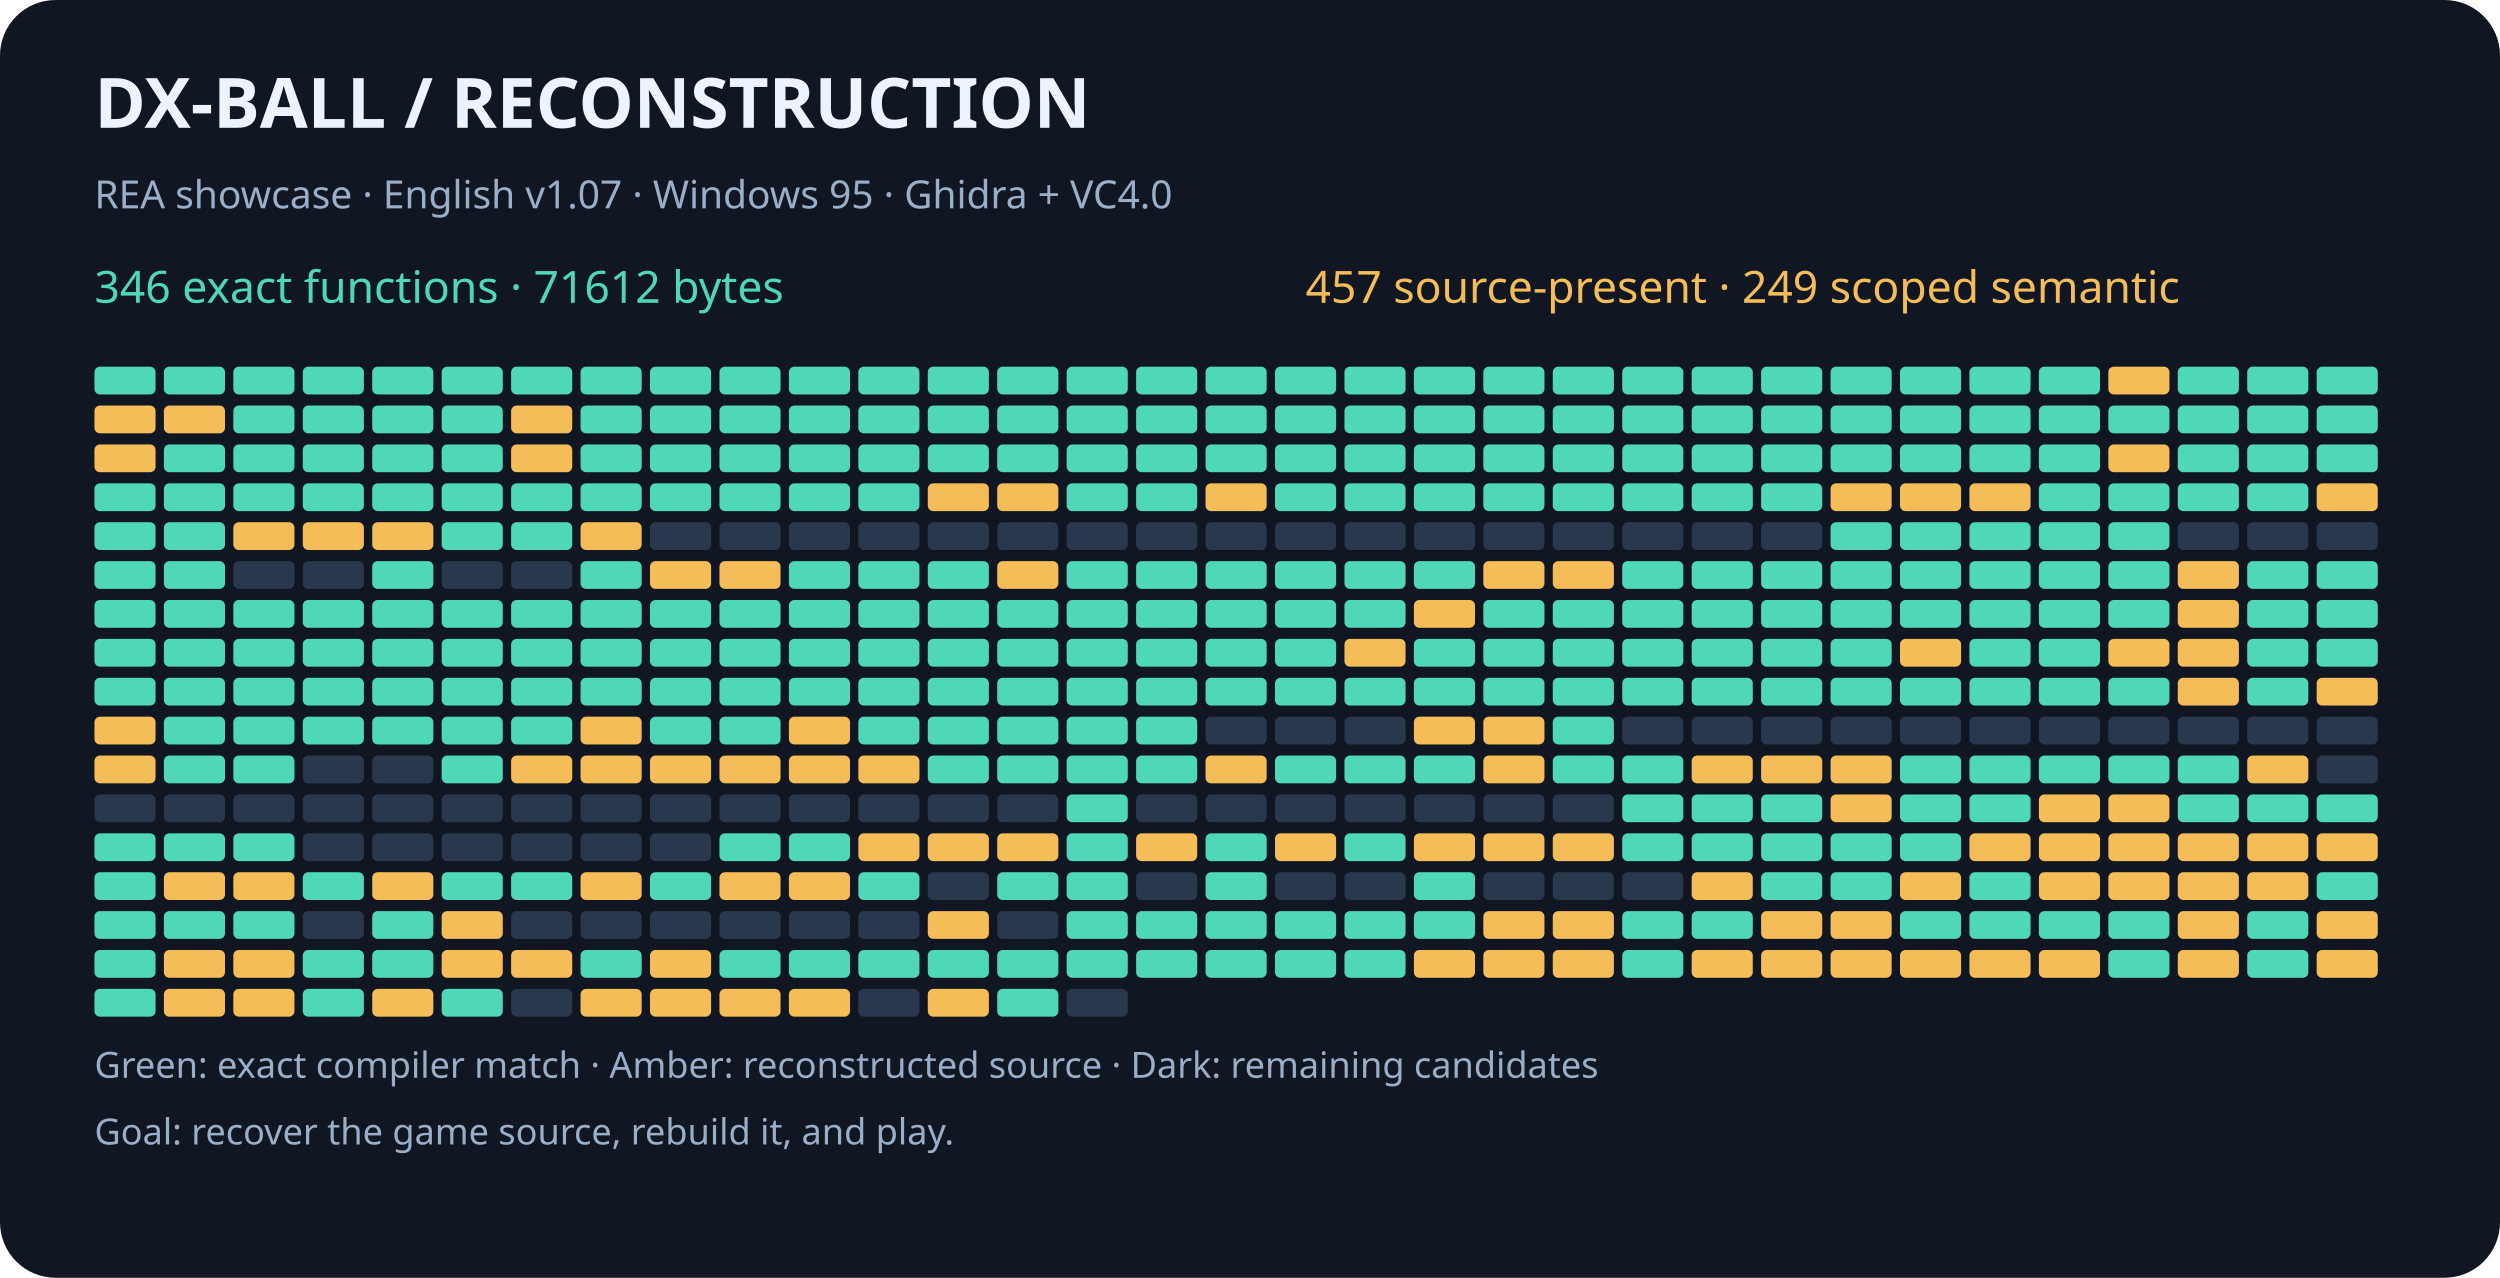
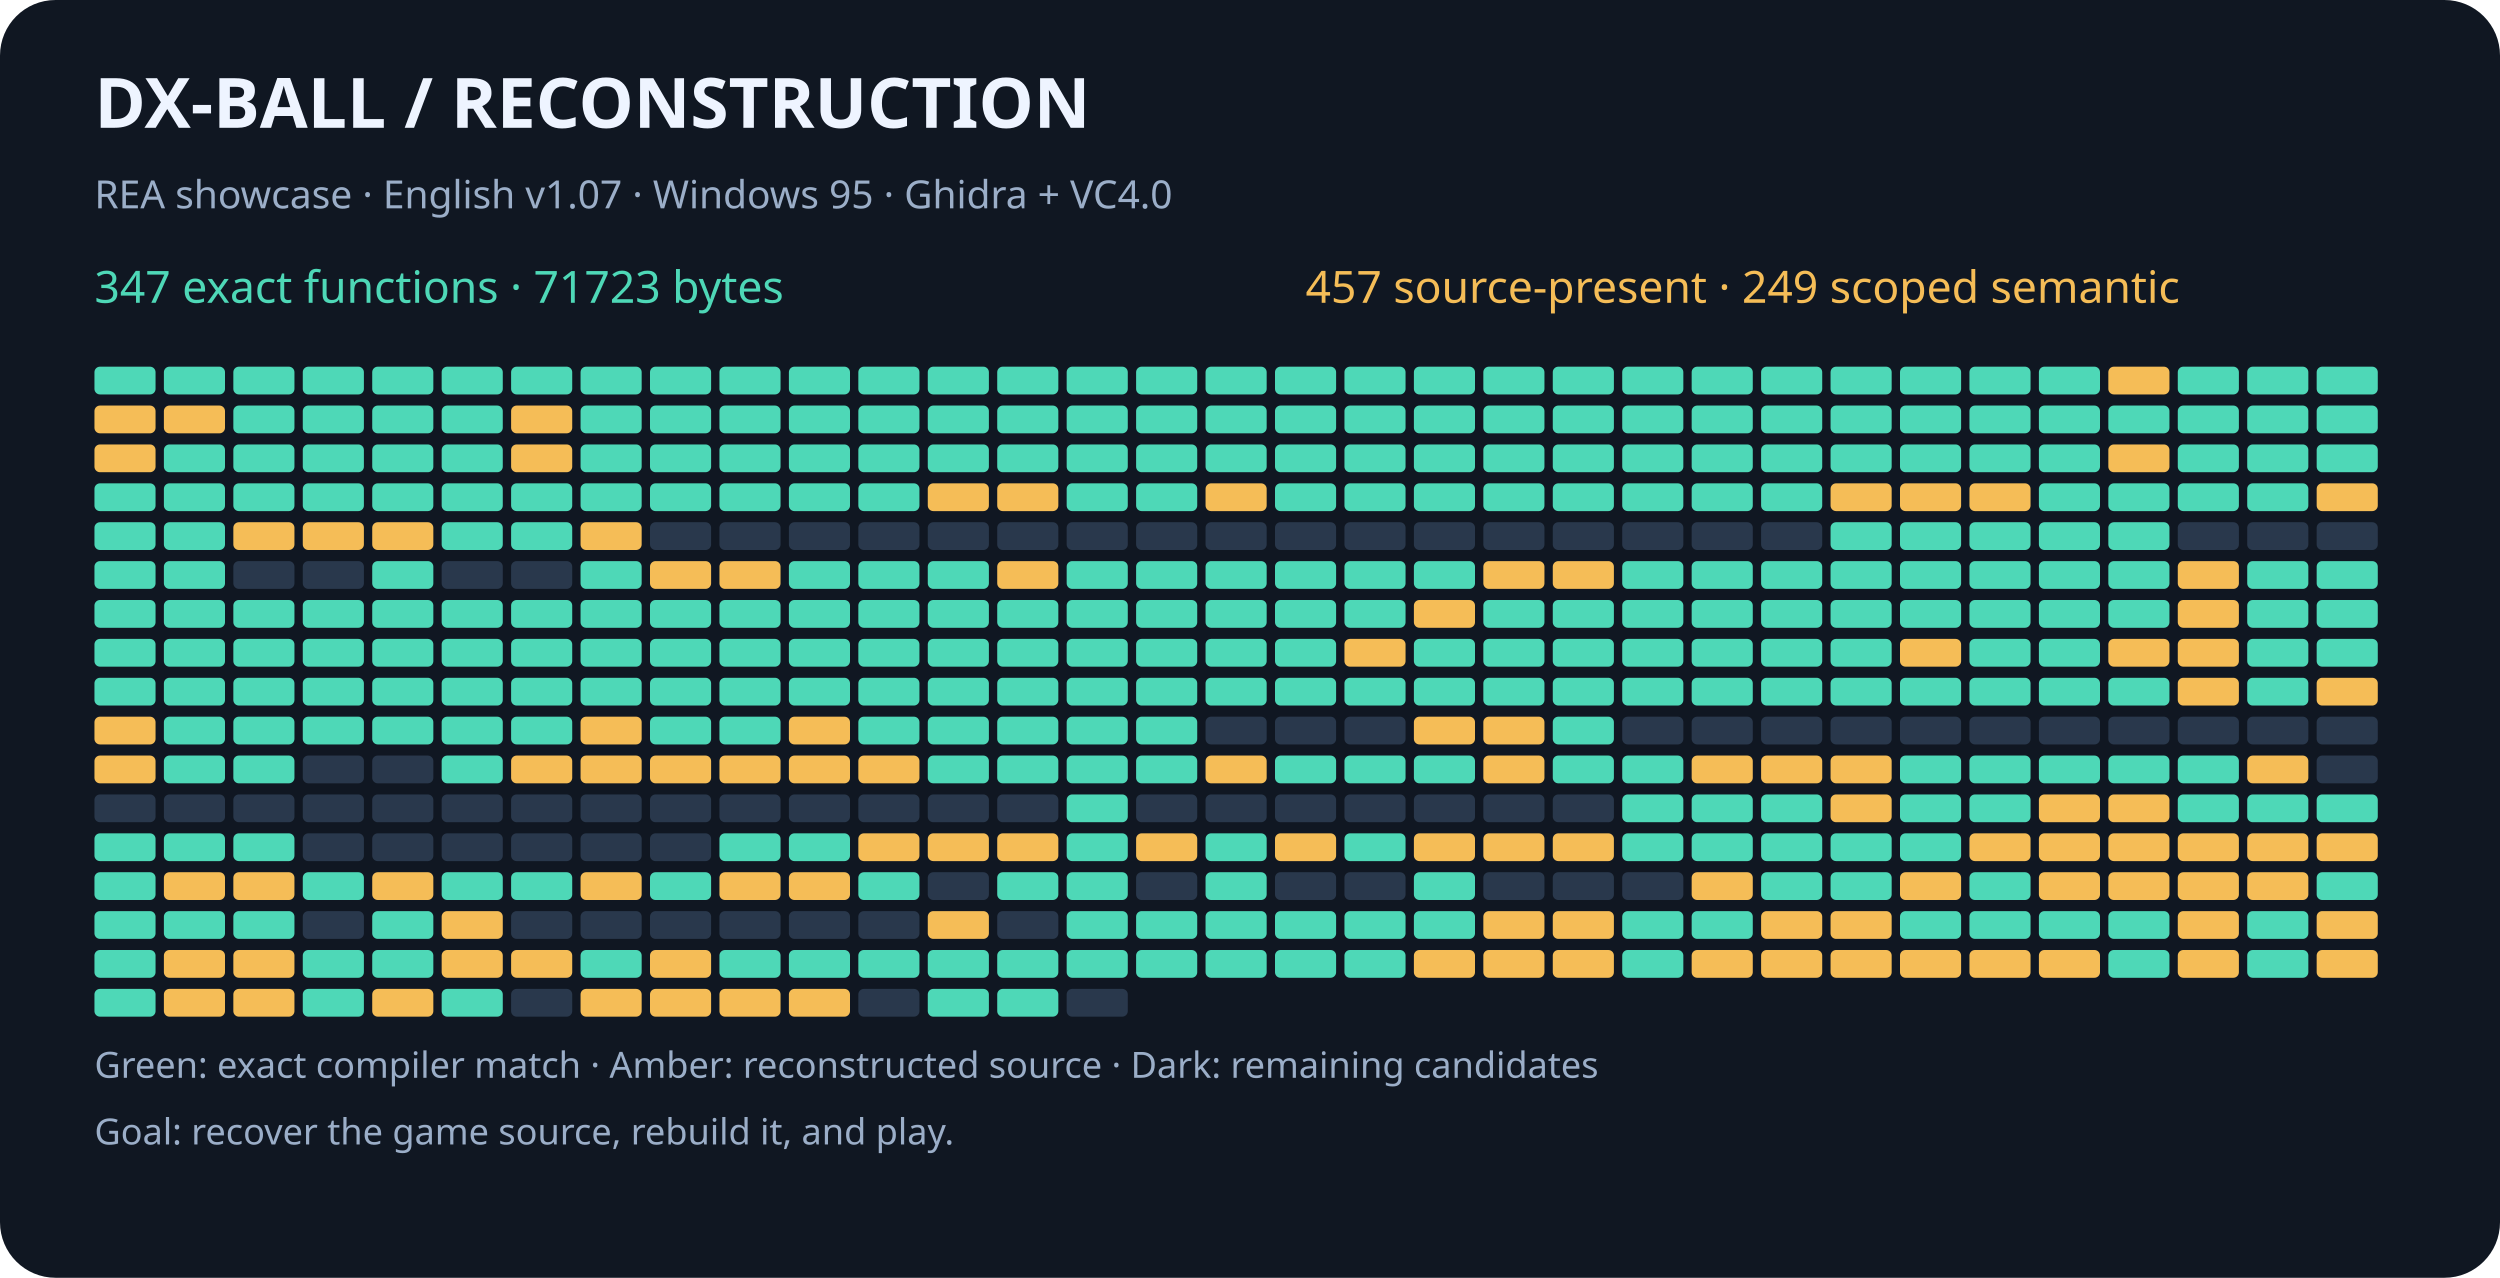
<svg xmlns="http://www.w3.org/2000/svg" width="900" height="460" viewBox="0 0 900 460" role="img" aria-labelledby="title desc">
  <rect width="900" height="460" rx="20" fill="#101722" />
  <g font-family="sans-serif">
    <text x="34" y="46" fill="#eef4ff" font-size="25" font-weight="bold">DX-BALL  /  RECONSTRUCTION</text>
    <text x="34" y="75" fill="#9baec8" font-size="14">REA showcase · English v1.07 · Windows 95 · Ghidra + VC4.0</text>
-     <text x="34" y="109" fill="#4ed8b7" font-size="16">346 exact functions · 71612 bytes</text>
+     <text x="34" y="109" fill="#4ed8b7" font-size="16">347 exact functions · 71723 bytes</text>
    <text x="470" y="109" fill="#f5bd57" font-size="16">457 source-present · 249 scoped semantic</text>
    <rect x="34" y="132" width="22" height="10" rx="2" fill="#4ed8b7" />
    <rect x="59" y="132" width="22" height="10" rx="2" fill="#4ed8b7" />
    <rect x="84" y="132" width="22" height="10" rx="2" fill="#4ed8b7" />
    <rect x="109" y="132" width="22" height="10" rx="2" fill="#4ed8b7" />
    <rect x="134" y="132" width="22" height="10" rx="2" fill="#4ed8b7" />
    <rect x="159" y="132" width="22" height="10" rx="2" fill="#4ed8b7" />
    <rect x="184" y="132" width="22" height="10" rx="2" fill="#4ed8b7" />
    <rect x="209" y="132" width="22" height="10" rx="2" fill="#4ed8b7" />
    <rect x="234" y="132" width="22" height="10" rx="2" fill="#4ed8b7" />
    <rect x="259" y="132" width="22" height="10" rx="2" fill="#4ed8b7" />
    <rect x="284" y="132" width="22" height="10" rx="2" fill="#4ed8b7" />
    <rect x="309" y="132" width="22" height="10" rx="2" fill="#4ed8b7" />
    <rect x="334" y="132" width="22" height="10" rx="2" fill="#4ed8b7" />
    <rect x="359" y="132" width="22" height="10" rx="2" fill="#4ed8b7" />
    <rect x="384" y="132" width="22" height="10" rx="2" fill="#4ed8b7" />
    <rect x="409" y="132" width="22" height="10" rx="2" fill="#4ed8b7" />
    <rect x="434" y="132" width="22" height="10" rx="2" fill="#4ed8b7" />
    <rect x="459" y="132" width="22" height="10" rx="2" fill="#4ed8b7" />
    <rect x="484" y="132" width="22" height="10" rx="2" fill="#4ed8b7" />
    <rect x="509" y="132" width="22" height="10" rx="2" fill="#4ed8b7" />
    <rect x="534" y="132" width="22" height="10" rx="2" fill="#4ed8b7" />
    <rect x="559" y="132" width="22" height="10" rx="2" fill="#4ed8b7" />
    <rect x="584" y="132" width="22" height="10" rx="2" fill="#4ed8b7" />
    <rect x="609" y="132" width="22" height="10" rx="2" fill="#4ed8b7" />
    <rect x="634" y="132" width="22" height="10" rx="2" fill="#4ed8b7" />
    <rect x="659" y="132" width="22" height="10" rx="2" fill="#4ed8b7" />
    <rect x="684" y="132" width="22" height="10" rx="2" fill="#4ed8b7" />
    <rect x="709" y="132" width="22" height="10" rx="2" fill="#4ed8b7" />
    <rect x="734" y="132" width="22" height="10" rx="2" fill="#4ed8b7" />
    <rect x="759" y="132" width="22" height="10" rx="2" fill="#f5bd57" />
    <rect x="784" y="132" width="22" height="10" rx="2" fill="#4ed8b7" />
    <rect x="809" y="132" width="22" height="10" rx="2" fill="#4ed8b7" />
    <rect x="834" y="132" width="22" height="10" rx="2" fill="#4ed8b7" />
    <rect x="34" y="146" width="22" height="10" rx="2" fill="#f5bd57" />
    <rect x="59" y="146" width="22" height="10" rx="2" fill="#f5bd57" />
    <rect x="84" y="146" width="22" height="10" rx="2" fill="#4ed8b7" />
    <rect x="109" y="146" width="22" height="10" rx="2" fill="#4ed8b7" />
    <rect x="134" y="146" width="22" height="10" rx="2" fill="#4ed8b7" />
    <rect x="159" y="146" width="22" height="10" rx="2" fill="#4ed8b7" />
    <rect x="184" y="146" width="22" height="10" rx="2" fill="#f5bd57" />
    <rect x="209" y="146" width="22" height="10" rx="2" fill="#4ed8b7" />
    <rect x="234" y="146" width="22" height="10" rx="2" fill="#4ed8b7" />
    <rect x="259" y="146" width="22" height="10" rx="2" fill="#4ed8b7" />
    <rect x="284" y="146" width="22" height="10" rx="2" fill="#4ed8b7" />
    <rect x="309" y="146" width="22" height="10" rx="2" fill="#4ed8b7" />
    <rect x="334" y="146" width="22" height="10" rx="2" fill="#4ed8b7" />
    <rect x="359" y="146" width="22" height="10" rx="2" fill="#4ed8b7" />
    <rect x="384" y="146" width="22" height="10" rx="2" fill="#4ed8b7" />
    <rect x="409" y="146" width="22" height="10" rx="2" fill="#4ed8b7" />
    <rect x="434" y="146" width="22" height="10" rx="2" fill="#4ed8b7" />
    <rect x="459" y="146" width="22" height="10" rx="2" fill="#4ed8b7" />
    <rect x="484" y="146" width="22" height="10" rx="2" fill="#4ed8b7" />
    <rect x="509" y="146" width="22" height="10" rx="2" fill="#4ed8b7" />
    <rect x="534" y="146" width="22" height="10" rx="2" fill="#4ed8b7" />
    <rect x="559" y="146" width="22" height="10" rx="2" fill="#4ed8b7" />
    <rect x="584" y="146" width="22" height="10" rx="2" fill="#4ed8b7" />
    <rect x="609" y="146" width="22" height="10" rx="2" fill="#4ed8b7" />
    <rect x="634" y="146" width="22" height="10" rx="2" fill="#4ed8b7" />
    <rect x="659" y="146" width="22" height="10" rx="2" fill="#4ed8b7" />
    <rect x="684" y="146" width="22" height="10" rx="2" fill="#4ed8b7" />
    <rect x="709" y="146" width="22" height="10" rx="2" fill="#4ed8b7" />
    <rect x="734" y="146" width="22" height="10" rx="2" fill="#4ed8b7" />
    <rect x="759" y="146" width="22" height="10" rx="2" fill="#4ed8b7" />
    <rect x="784" y="146" width="22" height="10" rx="2" fill="#4ed8b7" />
    <rect x="809" y="146" width="22" height="10" rx="2" fill="#4ed8b7" />
    <rect x="834" y="146" width="22" height="10" rx="2" fill="#4ed8b7" />
    <rect x="34" y="160" width="22" height="10" rx="2" fill="#f5bd57" />
    <rect x="59" y="160" width="22" height="10" rx="2" fill="#4ed8b7" />
    <rect x="84" y="160" width="22" height="10" rx="2" fill="#4ed8b7" />
    <rect x="109" y="160" width="22" height="10" rx="2" fill="#4ed8b7" />
    <rect x="134" y="160" width="22" height="10" rx="2" fill="#4ed8b7" />
    <rect x="159" y="160" width="22" height="10" rx="2" fill="#4ed8b7" />
    <rect x="184" y="160" width="22" height="10" rx="2" fill="#f5bd57" />
    <rect x="209" y="160" width="22" height="10" rx="2" fill="#4ed8b7" />
    <rect x="234" y="160" width="22" height="10" rx="2" fill="#4ed8b7" />
    <rect x="259" y="160" width="22" height="10" rx="2" fill="#4ed8b7" />
    <rect x="284" y="160" width="22" height="10" rx="2" fill="#4ed8b7" />
    <rect x="309" y="160" width="22" height="10" rx="2" fill="#4ed8b7" />
    <rect x="334" y="160" width="22" height="10" rx="2" fill="#4ed8b7" />
    <rect x="359" y="160" width="22" height="10" rx="2" fill="#4ed8b7" />
    <rect x="384" y="160" width="22" height="10" rx="2" fill="#4ed8b7" />
    <rect x="409" y="160" width="22" height="10" rx="2" fill="#4ed8b7" />
    <rect x="434" y="160" width="22" height="10" rx="2" fill="#4ed8b7" />
    <rect x="459" y="160" width="22" height="10" rx="2" fill="#4ed8b7" />
    <rect x="484" y="160" width="22" height="10" rx="2" fill="#4ed8b7" />
    <rect x="509" y="160" width="22" height="10" rx="2" fill="#4ed8b7" />
    <rect x="534" y="160" width="22" height="10" rx="2" fill="#4ed8b7" />
    <rect x="559" y="160" width="22" height="10" rx="2" fill="#4ed8b7" />
    <rect x="584" y="160" width="22" height="10" rx="2" fill="#4ed8b7" />
    <rect x="609" y="160" width="22" height="10" rx="2" fill="#4ed8b7" />
    <rect x="634" y="160" width="22" height="10" rx="2" fill="#4ed8b7" />
    <rect x="659" y="160" width="22" height="10" rx="2" fill="#4ed8b7" />
    <rect x="684" y="160" width="22" height="10" rx="2" fill="#4ed8b7" />
    <rect x="709" y="160" width="22" height="10" rx="2" fill="#4ed8b7" />
    <rect x="734" y="160" width="22" height="10" rx="2" fill="#4ed8b7" />
    <rect x="759" y="160" width="22" height="10" rx="2" fill="#f5bd57" />
    <rect x="784" y="160" width="22" height="10" rx="2" fill="#4ed8b7" />
    <rect x="809" y="160" width="22" height="10" rx="2" fill="#4ed8b7" />
    <rect x="834" y="160" width="22" height="10" rx="2" fill="#4ed8b7" />
    <rect x="34" y="174" width="22" height="10" rx="2" fill="#4ed8b7" />
    <rect x="59" y="174" width="22" height="10" rx="2" fill="#4ed8b7" />
    <rect x="84" y="174" width="22" height="10" rx="2" fill="#4ed8b7" />
    <rect x="109" y="174" width="22" height="10" rx="2" fill="#4ed8b7" />
    <rect x="134" y="174" width="22" height="10" rx="2" fill="#4ed8b7" />
    <rect x="159" y="174" width="22" height="10" rx="2" fill="#4ed8b7" />
    <rect x="184" y="174" width="22" height="10" rx="2" fill="#4ed8b7" />
    <rect x="209" y="174" width="22" height="10" rx="2" fill="#4ed8b7" />
    <rect x="234" y="174" width="22" height="10" rx="2" fill="#4ed8b7" />
    <rect x="259" y="174" width="22" height="10" rx="2" fill="#4ed8b7" />
    <rect x="284" y="174" width="22" height="10" rx="2" fill="#4ed8b7" />
    <rect x="309" y="174" width="22" height="10" rx="2" fill="#4ed8b7" />
    <rect x="334" y="174" width="22" height="10" rx="2" fill="#f5bd57" />
    <rect x="359" y="174" width="22" height="10" rx="2" fill="#f5bd57" />
    <rect x="384" y="174" width="22" height="10" rx="2" fill="#4ed8b7" />
    <rect x="409" y="174" width="22" height="10" rx="2" fill="#4ed8b7" />
    <rect x="434" y="174" width="22" height="10" rx="2" fill="#f5bd57" />
    <rect x="459" y="174" width="22" height="10" rx="2" fill="#4ed8b7" />
    <rect x="484" y="174" width="22" height="10" rx="2" fill="#4ed8b7" />
    <rect x="509" y="174" width="22" height="10" rx="2" fill="#4ed8b7" />
    <rect x="534" y="174" width="22" height="10" rx="2" fill="#4ed8b7" />
    <rect x="559" y="174" width="22" height="10" rx="2" fill="#4ed8b7" />
    <rect x="584" y="174" width="22" height="10" rx="2" fill="#4ed8b7" />
    <rect x="609" y="174" width="22" height="10" rx="2" fill="#4ed8b7" />
    <rect x="634" y="174" width="22" height="10" rx="2" fill="#4ed8b7" />
    <rect x="659" y="174" width="22" height="10" rx="2" fill="#f5bd57" />
    <rect x="684" y="174" width="22" height="10" rx="2" fill="#f5bd57" />
    <rect x="709" y="174" width="22" height="10" rx="2" fill="#f5bd57" />
    <rect x="734" y="174" width="22" height="10" rx="2" fill="#4ed8b7" />
    <rect x="759" y="174" width="22" height="10" rx="2" fill="#4ed8b7" />
    <rect x="784" y="174" width="22" height="10" rx="2" fill="#4ed8b7" />
    <rect x="809" y="174" width="22" height="10" rx="2" fill="#4ed8b7" />
    <rect x="834" y="174" width="22" height="10" rx="2" fill="#f5bd57" />
    <rect x="34" y="188" width="22" height="10" rx="2" fill="#4ed8b7" />
    <rect x="59" y="188" width="22" height="10" rx="2" fill="#4ed8b7" />
    <rect x="84" y="188" width="22" height="10" rx="2" fill="#f5bd57" />
    <rect x="109" y="188" width="22" height="10" rx="2" fill="#f5bd57" />
    <rect x="134" y="188" width="22" height="10" rx="2" fill="#f5bd57" />
    <rect x="159" y="188" width="22" height="10" rx="2" fill="#4ed8b7" />
    <rect x="184" y="188" width="22" height="10" rx="2" fill="#4ed8b7" />
    <rect x="209" y="188" width="22" height="10" rx="2" fill="#f5bd57" />
    <rect x="234" y="188" width="22" height="10" rx="2" fill="#29384c" />
    <rect x="259" y="188" width="22" height="10" rx="2" fill="#29384c" />
    <rect x="284" y="188" width="22" height="10" rx="2" fill="#29384c" />
    <rect x="309" y="188" width="22" height="10" rx="2" fill="#29384c" />
    <rect x="334" y="188" width="22" height="10" rx="2" fill="#29384c" />
    <rect x="359" y="188" width="22" height="10" rx="2" fill="#29384c" />
    <rect x="384" y="188" width="22" height="10" rx="2" fill="#29384c" />
    <rect x="409" y="188" width="22" height="10" rx="2" fill="#29384c" />
    <rect x="434" y="188" width="22" height="10" rx="2" fill="#29384c" />
    <rect x="459" y="188" width="22" height="10" rx="2" fill="#29384c" />
    <rect x="484" y="188" width="22" height="10" rx="2" fill="#29384c" />
    <rect x="509" y="188" width="22" height="10" rx="2" fill="#29384c" />
    <rect x="534" y="188" width="22" height="10" rx="2" fill="#29384c" />
    <rect x="559" y="188" width="22" height="10" rx="2" fill="#29384c" />
    <rect x="584" y="188" width="22" height="10" rx="2" fill="#29384c" />
    <rect x="609" y="188" width="22" height="10" rx="2" fill="#29384c" />
    <rect x="634" y="188" width="22" height="10" rx="2" fill="#29384c" />
    <rect x="659" y="188" width="22" height="10" rx="2" fill="#4ed8b7" />
    <rect x="684" y="188" width="22" height="10" rx="2" fill="#4ed8b7" />
    <rect x="709" y="188" width="22" height="10" rx="2" fill="#4ed8b7" />
    <rect x="734" y="188" width="22" height="10" rx="2" fill="#4ed8b7" />
    <rect x="759" y="188" width="22" height="10" rx="2" fill="#4ed8b7" />
    <rect x="784" y="188" width="22" height="10" rx="2" fill="#29384c" />
    <rect x="809" y="188" width="22" height="10" rx="2" fill="#29384c" />
    <rect x="834" y="188" width="22" height="10" rx="2" fill="#29384c" />
    <rect x="34" y="202" width="22" height="10" rx="2" fill="#4ed8b7" />
    <rect x="59" y="202" width="22" height="10" rx="2" fill="#4ed8b7" />
    <rect x="84" y="202" width="22" height="10" rx="2" fill="#29384c" />
    <rect x="109" y="202" width="22" height="10" rx="2" fill="#29384c" />
    <rect x="134" y="202" width="22" height="10" rx="2" fill="#4ed8b7" />
    <rect x="159" y="202" width="22" height="10" rx="2" fill="#29384c" />
    <rect x="184" y="202" width="22" height="10" rx="2" fill="#29384c" />
    <rect x="209" y="202" width="22" height="10" rx="2" fill="#4ed8b7" />
    <rect x="234" y="202" width="22" height="10" rx="2" fill="#f5bd57" />
    <rect x="259" y="202" width="22" height="10" rx="2" fill="#f5bd57" />
    <rect x="284" y="202" width="22" height="10" rx="2" fill="#4ed8b7" />
    <rect x="309" y="202" width="22" height="10" rx="2" fill="#4ed8b7" />
    <rect x="334" y="202" width="22" height="10" rx="2" fill="#4ed8b7" />
    <rect x="359" y="202" width="22" height="10" rx="2" fill="#f5bd57" />
    <rect x="384" y="202" width="22" height="10" rx="2" fill="#4ed8b7" />
    <rect x="409" y="202" width="22" height="10" rx="2" fill="#4ed8b7" />
    <rect x="434" y="202" width="22" height="10" rx="2" fill="#4ed8b7" />
    <rect x="459" y="202" width="22" height="10" rx="2" fill="#4ed8b7" />
    <rect x="484" y="202" width="22" height="10" rx="2" fill="#4ed8b7" />
    <rect x="509" y="202" width="22" height="10" rx="2" fill="#4ed8b7" />
    <rect x="534" y="202" width="22" height="10" rx="2" fill="#f5bd57" />
    <rect x="559" y="202" width="22" height="10" rx="2" fill="#f5bd57" />
    <rect x="584" y="202" width="22" height="10" rx="2" fill="#4ed8b7" />
    <rect x="609" y="202" width="22" height="10" rx="2" fill="#4ed8b7" />
    <rect x="634" y="202" width="22" height="10" rx="2" fill="#4ed8b7" />
    <rect x="659" y="202" width="22" height="10" rx="2" fill="#4ed8b7" />
    <rect x="684" y="202" width="22" height="10" rx="2" fill="#4ed8b7" />
    <rect x="709" y="202" width="22" height="10" rx="2" fill="#4ed8b7" />
    <rect x="734" y="202" width="22" height="10" rx="2" fill="#4ed8b7" />
    <rect x="759" y="202" width="22" height="10" rx="2" fill="#4ed8b7" />
    <rect x="784" y="202" width="22" height="10" rx="2" fill="#f5bd57" />
    <rect x="809" y="202" width="22" height="10" rx="2" fill="#4ed8b7" />
    <rect x="834" y="202" width="22" height="10" rx="2" fill="#4ed8b7" />
    <rect x="34" y="216" width="22" height="10" rx="2" fill="#4ed8b7" />
    <rect x="59" y="216" width="22" height="10" rx="2" fill="#4ed8b7" />
    <rect x="84" y="216" width="22" height="10" rx="2" fill="#4ed8b7" />
    <rect x="109" y="216" width="22" height="10" rx="2" fill="#4ed8b7" />
    <rect x="134" y="216" width="22" height="10" rx="2" fill="#4ed8b7" />
    <rect x="159" y="216" width="22" height="10" rx="2" fill="#4ed8b7" />
    <rect x="184" y="216" width="22" height="10" rx="2" fill="#4ed8b7" />
    <rect x="209" y="216" width="22" height="10" rx="2" fill="#4ed8b7" />
    <rect x="234" y="216" width="22" height="10" rx="2" fill="#4ed8b7" />
    <rect x="259" y="216" width="22" height="10" rx="2" fill="#4ed8b7" />
    <rect x="284" y="216" width="22" height="10" rx="2" fill="#4ed8b7" />
    <rect x="309" y="216" width="22" height="10" rx="2" fill="#4ed8b7" />
    <rect x="334" y="216" width="22" height="10" rx="2" fill="#4ed8b7" />
    <rect x="359" y="216" width="22" height="10" rx="2" fill="#4ed8b7" />
    <rect x="384" y="216" width="22" height="10" rx="2" fill="#4ed8b7" />
    <rect x="409" y="216" width="22" height="10" rx="2" fill="#4ed8b7" />
    <rect x="434" y="216" width="22" height="10" rx="2" fill="#4ed8b7" />
    <rect x="459" y="216" width="22" height="10" rx="2" fill="#4ed8b7" />
    <rect x="484" y="216" width="22" height="10" rx="2" fill="#4ed8b7" />
    <rect x="509" y="216" width="22" height="10" rx="2" fill="#f5bd57" />
    <rect x="534" y="216" width="22" height="10" rx="2" fill="#4ed8b7" />
    <rect x="559" y="216" width="22" height="10" rx="2" fill="#4ed8b7" />
    <rect x="584" y="216" width="22" height="10" rx="2" fill="#4ed8b7" />
    <rect x="609" y="216" width="22" height="10" rx="2" fill="#4ed8b7" />
    <rect x="634" y="216" width="22" height="10" rx="2" fill="#4ed8b7" />
    <rect x="659" y="216" width="22" height="10" rx="2" fill="#4ed8b7" />
    <rect x="684" y="216" width="22" height="10" rx="2" fill="#4ed8b7" />
    <rect x="709" y="216" width="22" height="10" rx="2" fill="#4ed8b7" />
    <rect x="734" y="216" width="22" height="10" rx="2" fill="#4ed8b7" />
    <rect x="759" y="216" width="22" height="10" rx="2" fill="#4ed8b7" />
    <rect x="784" y="216" width="22" height="10" rx="2" fill="#f5bd57" />
    <rect x="809" y="216" width="22" height="10" rx="2" fill="#4ed8b7" />
    <rect x="834" y="216" width="22" height="10" rx="2" fill="#4ed8b7" />
    <rect x="34" y="230" width="22" height="10" rx="2" fill="#4ed8b7" />
    <rect x="59" y="230" width="22" height="10" rx="2" fill="#4ed8b7" />
    <rect x="84" y="230" width="22" height="10" rx="2" fill="#4ed8b7" />
    <rect x="109" y="230" width="22" height="10" rx="2" fill="#4ed8b7" />
    <rect x="134" y="230" width="22" height="10" rx="2" fill="#4ed8b7" />
    <rect x="159" y="230" width="22" height="10" rx="2" fill="#4ed8b7" />
    <rect x="184" y="230" width="22" height="10" rx="2" fill="#4ed8b7" />
    <rect x="209" y="230" width="22" height="10" rx="2" fill="#4ed8b7" />
    <rect x="234" y="230" width="22" height="10" rx="2" fill="#4ed8b7" />
    <rect x="259" y="230" width="22" height="10" rx="2" fill="#4ed8b7" />
    <rect x="284" y="230" width="22" height="10" rx="2" fill="#4ed8b7" />
    <rect x="309" y="230" width="22" height="10" rx="2" fill="#4ed8b7" />
    <rect x="334" y="230" width="22" height="10" rx="2" fill="#4ed8b7" />
    <rect x="359" y="230" width="22" height="10" rx="2" fill="#4ed8b7" />
    <rect x="384" y="230" width="22" height="10" rx="2" fill="#4ed8b7" />
    <rect x="409" y="230" width="22" height="10" rx="2" fill="#4ed8b7" />
    <rect x="434" y="230" width="22" height="10" rx="2" fill="#4ed8b7" />
    <rect x="459" y="230" width="22" height="10" rx="2" fill="#4ed8b7" />
    <rect x="484" y="230" width="22" height="10" rx="2" fill="#f5bd57" />
    <rect x="509" y="230" width="22" height="10" rx="2" fill="#4ed8b7" />
    <rect x="534" y="230" width="22" height="10" rx="2" fill="#4ed8b7" />
    <rect x="559" y="230" width="22" height="10" rx="2" fill="#4ed8b7" />
    <rect x="584" y="230" width="22" height="10" rx="2" fill="#4ed8b7" />
    <rect x="609" y="230" width="22" height="10" rx="2" fill="#4ed8b7" />
    <rect x="634" y="230" width="22" height="10" rx="2" fill="#4ed8b7" />
    <rect x="659" y="230" width="22" height="10" rx="2" fill="#4ed8b7" />
    <rect x="684" y="230" width="22" height="10" rx="2" fill="#f5bd57" />
    <rect x="709" y="230" width="22" height="10" rx="2" fill="#4ed8b7" />
    <rect x="734" y="230" width="22" height="10" rx="2" fill="#4ed8b7" />
    <rect x="759" y="230" width="22" height="10" rx="2" fill="#f5bd57" />
    <rect x="784" y="230" width="22" height="10" rx="2" fill="#f5bd57" />
    <rect x="809" y="230" width="22" height="10" rx="2" fill="#4ed8b7" />
    <rect x="834" y="230" width="22" height="10" rx="2" fill="#4ed8b7" />
    <rect x="34" y="244" width="22" height="10" rx="2" fill="#4ed8b7" />
    <rect x="59" y="244" width="22" height="10" rx="2" fill="#4ed8b7" />
    <rect x="84" y="244" width="22" height="10" rx="2" fill="#4ed8b7" />
    <rect x="109" y="244" width="22" height="10" rx="2" fill="#4ed8b7" />
    <rect x="134" y="244" width="22" height="10" rx="2" fill="#4ed8b7" />
    <rect x="159" y="244" width="22" height="10" rx="2" fill="#4ed8b7" />
    <rect x="184" y="244" width="22" height="10" rx="2" fill="#4ed8b7" />
    <rect x="209" y="244" width="22" height="10" rx="2" fill="#4ed8b7" />
    <rect x="234" y="244" width="22" height="10" rx="2" fill="#4ed8b7" />
    <rect x="259" y="244" width="22" height="10" rx="2" fill="#4ed8b7" />
    <rect x="284" y="244" width="22" height="10" rx="2" fill="#4ed8b7" />
    <rect x="309" y="244" width="22" height="10" rx="2" fill="#4ed8b7" />
    <rect x="334" y="244" width="22" height="10" rx="2" fill="#4ed8b7" />
    <rect x="359" y="244" width="22" height="10" rx="2" fill="#4ed8b7" />
    <rect x="384" y="244" width="22" height="10" rx="2" fill="#4ed8b7" />
    <rect x="409" y="244" width="22" height="10" rx="2" fill="#4ed8b7" />
    <rect x="434" y="244" width="22" height="10" rx="2" fill="#4ed8b7" />
    <rect x="459" y="244" width="22" height="10" rx="2" fill="#4ed8b7" />
    <rect x="484" y="244" width="22" height="10" rx="2" fill="#4ed8b7" />
    <rect x="509" y="244" width="22" height="10" rx="2" fill="#4ed8b7" />
    <rect x="534" y="244" width="22" height="10" rx="2" fill="#4ed8b7" />
    <rect x="559" y="244" width="22" height="10" rx="2" fill="#4ed8b7" />
    <rect x="584" y="244" width="22" height="10" rx="2" fill="#4ed8b7" />
    <rect x="609" y="244" width="22" height="10" rx="2" fill="#4ed8b7" />
    <rect x="634" y="244" width="22" height="10" rx="2" fill="#4ed8b7" />
    <rect x="659" y="244" width="22" height="10" rx="2" fill="#4ed8b7" />
    <rect x="684" y="244" width="22" height="10" rx="2" fill="#4ed8b7" />
    <rect x="709" y="244" width="22" height="10" rx="2" fill="#4ed8b7" />
    <rect x="734" y="244" width="22" height="10" rx="2" fill="#4ed8b7" />
    <rect x="759" y="244" width="22" height="10" rx="2" fill="#4ed8b7" />
    <rect x="784" y="244" width="22" height="10" rx="2" fill="#f5bd57" />
    <rect x="809" y="244" width="22" height="10" rx="2" fill="#4ed8b7" />
    <rect x="834" y="244" width="22" height="10" rx="2" fill="#f5bd57" />
    <rect x="34" y="258" width="22" height="10" rx="2" fill="#f5bd57" />
    <rect x="59" y="258" width="22" height="10" rx="2" fill="#4ed8b7" />
    <rect x="84" y="258" width="22" height="10" rx="2" fill="#4ed8b7" />
    <rect x="109" y="258" width="22" height="10" rx="2" fill="#4ed8b7" />
    <rect x="134" y="258" width="22" height="10" rx="2" fill="#4ed8b7" />
    <rect x="159" y="258" width="22" height="10" rx="2" fill="#4ed8b7" />
    <rect x="184" y="258" width="22" height="10" rx="2" fill="#4ed8b7" />
    <rect x="209" y="258" width="22" height="10" rx="2" fill="#f5bd57" />
    <rect x="234" y="258" width="22" height="10" rx="2" fill="#4ed8b7" />
    <rect x="259" y="258" width="22" height="10" rx="2" fill="#4ed8b7" />
    <rect x="284" y="258" width="22" height="10" rx="2" fill="#f5bd57" />
    <rect x="309" y="258" width="22" height="10" rx="2" fill="#4ed8b7" />
    <rect x="334" y="258" width="22" height="10" rx="2" fill="#4ed8b7" />
    <rect x="359" y="258" width="22" height="10" rx="2" fill="#4ed8b7" />
    <rect x="384" y="258" width="22" height="10" rx="2" fill="#4ed8b7" />
    <rect x="409" y="258" width="22" height="10" rx="2" fill="#4ed8b7" />
    <rect x="434" y="258" width="22" height="10" rx="2" fill="#29384c" />
    <rect x="459" y="258" width="22" height="10" rx="2" fill="#29384c" />
    <rect x="484" y="258" width="22" height="10" rx="2" fill="#29384c" />
    <rect x="509" y="258" width="22" height="10" rx="2" fill="#f5bd57" />
    <rect x="534" y="258" width="22" height="10" rx="2" fill="#f5bd57" />
    <rect x="559" y="258" width="22" height="10" rx="2" fill="#4ed8b7" />
    <rect x="584" y="258" width="22" height="10" rx="2" fill="#29384c" />
    <rect x="609" y="258" width="22" height="10" rx="2" fill="#29384c" />
    <rect x="634" y="258" width="22" height="10" rx="2" fill="#29384c" />
    <rect x="659" y="258" width="22" height="10" rx="2" fill="#29384c" />
    <rect x="684" y="258" width="22" height="10" rx="2" fill="#29384c" />
    <rect x="709" y="258" width="22" height="10" rx="2" fill="#29384c" />
    <rect x="734" y="258" width="22" height="10" rx="2" fill="#29384c" />
    <rect x="759" y="258" width="22" height="10" rx="2" fill="#29384c" />
    <rect x="784" y="258" width="22" height="10" rx="2" fill="#29384c" />
    <rect x="809" y="258" width="22" height="10" rx="2" fill="#29384c" />
    <rect x="834" y="258" width="22" height="10" rx="2" fill="#29384c" />
    <rect x="34" y="272" width="22" height="10" rx="2" fill="#f5bd57" />
    <rect x="59" y="272" width="22" height="10" rx="2" fill="#4ed8b7" />
    <rect x="84" y="272" width="22" height="10" rx="2" fill="#4ed8b7" />
    <rect x="109" y="272" width="22" height="10" rx="2" fill="#29384c" />
    <rect x="134" y="272" width="22" height="10" rx="2" fill="#29384c" />
    <rect x="159" y="272" width="22" height="10" rx="2" fill="#4ed8b7" />
    <rect x="184" y="272" width="22" height="10" rx="2" fill="#f5bd57" />
    <rect x="209" y="272" width="22" height="10" rx="2" fill="#f5bd57" />
    <rect x="234" y="272" width="22" height="10" rx="2" fill="#f5bd57" />
    <rect x="259" y="272" width="22" height="10" rx="2" fill="#f5bd57" />
    <rect x="284" y="272" width="22" height="10" rx="2" fill="#f5bd57" />
    <rect x="309" y="272" width="22" height="10" rx="2" fill="#f5bd57" />
    <rect x="334" y="272" width="22" height="10" rx="2" fill="#4ed8b7" />
    <rect x="359" y="272" width="22" height="10" rx="2" fill="#4ed8b7" />
    <rect x="384" y="272" width="22" height="10" rx="2" fill="#4ed8b7" />
    <rect x="409" y="272" width="22" height="10" rx="2" fill="#4ed8b7" />
    <rect x="434" y="272" width="22" height="10" rx="2" fill="#f5bd57" />
    <rect x="459" y="272" width="22" height="10" rx="2" fill="#4ed8b7" />
    <rect x="484" y="272" width="22" height="10" rx="2" fill="#4ed8b7" />
    <rect x="509" y="272" width="22" height="10" rx="2" fill="#4ed8b7" />
    <rect x="534" y="272" width="22" height="10" rx="2" fill="#f5bd57" />
    <rect x="559" y="272" width="22" height="10" rx="2" fill="#4ed8b7" />
    <rect x="584" y="272" width="22" height="10" rx="2" fill="#4ed8b7" />
    <rect x="609" y="272" width="22" height="10" rx="2" fill="#f5bd57" />
    <rect x="634" y="272" width="22" height="10" rx="2" fill="#f5bd57" />
    <rect x="659" y="272" width="22" height="10" rx="2" fill="#f5bd57" />
    <rect x="684" y="272" width="22" height="10" rx="2" fill="#4ed8b7" />
    <rect x="709" y="272" width="22" height="10" rx="2" fill="#4ed8b7" />
    <rect x="734" y="272" width="22" height="10" rx="2" fill="#4ed8b7" />
    <rect x="759" y="272" width="22" height="10" rx="2" fill="#4ed8b7" />
    <rect x="784" y="272" width="22" height="10" rx="2" fill="#4ed8b7" />
    <rect x="809" y="272" width="22" height="10" rx="2" fill="#f5bd57" />
    <rect x="834" y="272" width="22" height="10" rx="2" fill="#29384c" />
    <rect x="34" y="286" width="22" height="10" rx="2" fill="#29384c" />
    <rect x="59" y="286" width="22" height="10" rx="2" fill="#29384c" />
    <rect x="84" y="286" width="22" height="10" rx="2" fill="#29384c" />
    <rect x="109" y="286" width="22" height="10" rx="2" fill="#29384c" />
    <rect x="134" y="286" width="22" height="10" rx="2" fill="#29384c" />
    <rect x="159" y="286" width="22" height="10" rx="2" fill="#29384c" />
    <rect x="184" y="286" width="22" height="10" rx="2" fill="#29384c" />
    <rect x="209" y="286" width="22" height="10" rx="2" fill="#29384c" />
    <rect x="234" y="286" width="22" height="10" rx="2" fill="#29384c" />
    <rect x="259" y="286" width="22" height="10" rx="2" fill="#29384c" />
    <rect x="284" y="286" width="22" height="10" rx="2" fill="#29384c" />
    <rect x="309" y="286" width="22" height="10" rx="2" fill="#29384c" />
    <rect x="334" y="286" width="22" height="10" rx="2" fill="#29384c" />
    <rect x="359" y="286" width="22" height="10" rx="2" fill="#29384c" />
    <rect x="384" y="286" width="22" height="10" rx="2" fill="#4ed8b7" />
    <rect x="409" y="286" width="22" height="10" rx="2" fill="#29384c" />
    <rect x="434" y="286" width="22" height="10" rx="2" fill="#29384c" />
    <rect x="459" y="286" width="22" height="10" rx="2" fill="#29384c" />
    <rect x="484" y="286" width="22" height="10" rx="2" fill="#29384c" />
    <rect x="509" y="286" width="22" height="10" rx="2" fill="#29384c" />
    <rect x="534" y="286" width="22" height="10" rx="2" fill="#29384c" />
    <rect x="559" y="286" width="22" height="10" rx="2" fill="#29384c" />
    <rect x="584" y="286" width="22" height="10" rx="2" fill="#4ed8b7" />
    <rect x="609" y="286" width="22" height="10" rx="2" fill="#4ed8b7" />
    <rect x="634" y="286" width="22" height="10" rx="2" fill="#4ed8b7" />
    <rect x="659" y="286" width="22" height="10" rx="2" fill="#f5bd57" />
    <rect x="684" y="286" width="22" height="10" rx="2" fill="#4ed8b7" />
    <rect x="709" y="286" width="22" height="10" rx="2" fill="#4ed8b7" />
    <rect x="734" y="286" width="22" height="10" rx="2" fill="#f5bd57" />
    <rect x="759" y="286" width="22" height="10" rx="2" fill="#f5bd57" />
    <rect x="784" y="286" width="22" height="10" rx="2" fill="#4ed8b7" />
    <rect x="809" y="286" width="22" height="10" rx="2" fill="#4ed8b7" />
    <rect x="834" y="286" width="22" height="10" rx="2" fill="#4ed8b7" />
    <rect x="34" y="300" width="22" height="10" rx="2" fill="#4ed8b7" />
    <rect x="59" y="300" width="22" height="10" rx="2" fill="#4ed8b7" />
    <rect x="84" y="300" width="22" height="10" rx="2" fill="#4ed8b7" />
    <rect x="109" y="300" width="22" height="10" rx="2" fill="#29384c" />
    <rect x="134" y="300" width="22" height="10" rx="2" fill="#29384c" />
    <rect x="159" y="300" width="22" height="10" rx="2" fill="#29384c" />
    <rect x="184" y="300" width="22" height="10" rx="2" fill="#29384c" />
    <rect x="209" y="300" width="22" height="10" rx="2" fill="#29384c" />
    <rect x="234" y="300" width="22" height="10" rx="2" fill="#29384c" />
    <rect x="259" y="300" width="22" height="10" rx="2" fill="#4ed8b7" />
    <rect x="284" y="300" width="22" height="10" rx="2" fill="#4ed8b7" />
    <rect x="309" y="300" width="22" height="10" rx="2" fill="#f5bd57" />
    <rect x="334" y="300" width="22" height="10" rx="2" fill="#f5bd57" />
    <rect x="359" y="300" width="22" height="10" rx="2" fill="#f5bd57" />
    <rect x="384" y="300" width="22" height="10" rx="2" fill="#4ed8b7" />
    <rect x="409" y="300" width="22" height="10" rx="2" fill="#f5bd57" />
    <rect x="434" y="300" width="22" height="10" rx="2" fill="#4ed8b7" />
    <rect x="459" y="300" width="22" height="10" rx="2" fill="#f5bd57" />
    <rect x="484" y="300" width="22" height="10" rx="2" fill="#4ed8b7" />
    <rect x="509" y="300" width="22" height="10" rx="2" fill="#f5bd57" />
    <rect x="534" y="300" width="22" height="10" rx="2" fill="#f5bd57" />
    <rect x="559" y="300" width="22" height="10" rx="2" fill="#f5bd57" />
    <rect x="584" y="300" width="22" height="10" rx="2" fill="#4ed8b7" />
    <rect x="609" y="300" width="22" height="10" rx="2" fill="#4ed8b7" />
    <rect x="634" y="300" width="22" height="10" rx="2" fill="#4ed8b7" />
    <rect x="659" y="300" width="22" height="10" rx="2" fill="#4ed8b7" />
    <rect x="684" y="300" width="22" height="10" rx="2" fill="#4ed8b7" />
    <rect x="709" y="300" width="22" height="10" rx="2" fill="#f5bd57" />
    <rect x="734" y="300" width="22" height="10" rx="2" fill="#f5bd57" />
    <rect x="759" y="300" width="22" height="10" rx="2" fill="#f5bd57" />
    <rect x="784" y="300" width="22" height="10" rx="2" fill="#f5bd57" />
    <rect x="809" y="300" width="22" height="10" rx="2" fill="#f5bd57" />
    <rect x="834" y="300" width="22" height="10" rx="2" fill="#f5bd57" />
    <rect x="34" y="314" width="22" height="10" rx="2" fill="#4ed8b7" />
    <rect x="59" y="314" width="22" height="10" rx="2" fill="#f5bd57" />
    <rect x="84" y="314" width="22" height="10" rx="2" fill="#f5bd57" />
    <rect x="109" y="314" width="22" height="10" rx="2" fill="#4ed8b7" />
    <rect x="134" y="314" width="22" height="10" rx="2" fill="#f5bd57" />
    <rect x="159" y="314" width="22" height="10" rx="2" fill="#4ed8b7" />
    <rect x="184" y="314" width="22" height="10" rx="2" fill="#4ed8b7" />
    <rect x="209" y="314" width="22" height="10" rx="2" fill="#f5bd57" />
    <rect x="234" y="314" width="22" height="10" rx="2" fill="#4ed8b7" />
    <rect x="259" y="314" width="22" height="10" rx="2" fill="#f5bd57" />
    <rect x="284" y="314" width="22" height="10" rx="2" fill="#f5bd57" />
    <rect x="309" y="314" width="22" height="10" rx="2" fill="#4ed8b7" />
    <rect x="334" y="314" width="22" height="10" rx="2" fill="#29384c" />
    <rect x="359" y="314" width="22" height="10" rx="2" fill="#4ed8b7" />
    <rect x="384" y="314" width="22" height="10" rx="2" fill="#4ed8b7" />
    <rect x="409" y="314" width="22" height="10" rx="2" fill="#29384c" />
    <rect x="434" y="314" width="22" height="10" rx="2" fill="#4ed8b7" />
    <rect x="459" y="314" width="22" height="10" rx="2" fill="#29384c" />
    <rect x="484" y="314" width="22" height="10" rx="2" fill="#29384c" />
    <rect x="509" y="314" width="22" height="10" rx="2" fill="#4ed8b7" />
    <rect x="534" y="314" width="22" height="10" rx="2" fill="#29384c" />
    <rect x="559" y="314" width="22" height="10" rx="2" fill="#29384c" />
    <rect x="584" y="314" width="22" height="10" rx="2" fill="#29384c" />
    <rect x="609" y="314" width="22" height="10" rx="2" fill="#f5bd57" />
    <rect x="634" y="314" width="22" height="10" rx="2" fill="#4ed8b7" />
    <rect x="659" y="314" width="22" height="10" rx="2" fill="#4ed8b7" />
    <rect x="684" y="314" width="22" height="10" rx="2" fill="#f5bd57" />
    <rect x="709" y="314" width="22" height="10" rx="2" fill="#4ed8b7" />
    <rect x="734" y="314" width="22" height="10" rx="2" fill="#f5bd57" />
    <rect x="759" y="314" width="22" height="10" rx="2" fill="#f5bd57" />
    <rect x="784" y="314" width="22" height="10" rx="2" fill="#f5bd57" />
    <rect x="809" y="314" width="22" height="10" rx="2" fill="#f5bd57" />
    <rect x="834" y="314" width="22" height="10" rx="2" fill="#4ed8b7" />
    <rect x="34" y="328" width="22" height="10" rx="2" fill="#4ed8b7" />
    <rect x="59" y="328" width="22" height="10" rx="2" fill="#4ed8b7" />
    <rect x="84" y="328" width="22" height="10" rx="2" fill="#4ed8b7" />
    <rect x="109" y="328" width="22" height="10" rx="2" fill="#29384c" />
    <rect x="134" y="328" width="22" height="10" rx="2" fill="#4ed8b7" />
    <rect x="159" y="328" width="22" height="10" rx="2" fill="#f5bd57" />
    <rect x="184" y="328" width="22" height="10" rx="2" fill="#29384c" />
    <rect x="209" y="328" width="22" height="10" rx="2" fill="#29384c" />
    <rect x="234" y="328" width="22" height="10" rx="2" fill="#29384c" />
    <rect x="259" y="328" width="22" height="10" rx="2" fill="#29384c" />
    <rect x="284" y="328" width="22" height="10" rx="2" fill="#29384c" />
    <rect x="309" y="328" width="22" height="10" rx="2" fill="#29384c" />
    <rect x="334" y="328" width="22" height="10" rx="2" fill="#f5bd57" />
    <rect x="359" y="328" width="22" height="10" rx="2" fill="#29384c" />
    <rect x="384" y="328" width="22" height="10" rx="2" fill="#4ed8b7" />
    <rect x="409" y="328" width="22" height="10" rx="2" fill="#4ed8b7" />
    <rect x="434" y="328" width="22" height="10" rx="2" fill="#4ed8b7" />
    <rect x="459" y="328" width="22" height="10" rx="2" fill="#4ed8b7" />
    <rect x="484" y="328" width="22" height="10" rx="2" fill="#4ed8b7" />
    <rect x="509" y="328" width="22" height="10" rx="2" fill="#4ed8b7" />
    <rect x="534" y="328" width="22" height="10" rx="2" fill="#f5bd57" />
    <rect x="559" y="328" width="22" height="10" rx="2" fill="#f5bd57" />
    <rect x="584" y="328" width="22" height="10" rx="2" fill="#4ed8b7" />
    <rect x="609" y="328" width="22" height="10" rx="2" fill="#4ed8b7" />
    <rect x="634" y="328" width="22" height="10" rx="2" fill="#f5bd57" />
    <rect x="659" y="328" width="22" height="10" rx="2" fill="#f5bd57" />
    <rect x="684" y="328" width="22" height="10" rx="2" fill="#4ed8b7" />
    <rect x="709" y="328" width="22" height="10" rx="2" fill="#4ed8b7" />
    <rect x="734" y="328" width="22" height="10" rx="2" fill="#4ed8b7" />
    <rect x="759" y="328" width="22" height="10" rx="2" fill="#4ed8b7" />
    <rect x="784" y="328" width="22" height="10" rx="2" fill="#f5bd57" />
    <rect x="809" y="328" width="22" height="10" rx="2" fill="#4ed8b7" />
    <rect x="834" y="328" width="22" height="10" rx="2" fill="#f5bd57" />
    <rect x="34" y="342" width="22" height="10" rx="2" fill="#4ed8b7" />
    <rect x="59" y="342" width="22" height="10" rx="2" fill="#f5bd57" />
    <rect x="84" y="342" width="22" height="10" rx="2" fill="#f5bd57" />
    <rect x="109" y="342" width="22" height="10" rx="2" fill="#4ed8b7" />
    <rect x="134" y="342" width="22" height="10" rx="2" fill="#4ed8b7" />
    <rect x="159" y="342" width="22" height="10" rx="2" fill="#f5bd57" />
    <rect x="184" y="342" width="22" height="10" rx="2" fill="#f5bd57" />
    <rect x="209" y="342" width="22" height="10" rx="2" fill="#4ed8b7" />
    <rect x="234" y="342" width="22" height="10" rx="2" fill="#f5bd57" />
    <rect x="259" y="342" width="22" height="10" rx="2" fill="#4ed8b7" />
    <rect x="284" y="342" width="22" height="10" rx="2" fill="#4ed8b7" />
    <rect x="309" y="342" width="22" height="10" rx="2" fill="#4ed8b7" />
    <rect x="334" y="342" width="22" height="10" rx="2" fill="#4ed8b7" />
    <rect x="359" y="342" width="22" height="10" rx="2" fill="#4ed8b7" />
    <rect x="384" y="342" width="22" height="10" rx="2" fill="#4ed8b7" />
    <rect x="409" y="342" width="22" height="10" rx="2" fill="#4ed8b7" />
    <rect x="434" y="342" width="22" height="10" rx="2" fill="#4ed8b7" />
    <rect x="459" y="342" width="22" height="10" rx="2" fill="#4ed8b7" />
    <rect x="484" y="342" width="22" height="10" rx="2" fill="#4ed8b7" />
    <rect x="509" y="342" width="22" height="10" rx="2" fill="#f5bd57" />
    <rect x="534" y="342" width="22" height="10" rx="2" fill="#f5bd57" />
    <rect x="559" y="342" width="22" height="10" rx="2" fill="#f5bd57" />
    <rect x="584" y="342" width="22" height="10" rx="2" fill="#4ed8b7" />
    <rect x="609" y="342" width="22" height="10" rx="2" fill="#f5bd57" />
    <rect x="634" y="342" width="22" height="10" rx="2" fill="#f5bd57" />
    <rect x="659" y="342" width="22" height="10" rx="2" fill="#f5bd57" />
    <rect x="684" y="342" width="22" height="10" rx="2" fill="#f5bd57" />
    <rect x="709" y="342" width="22" height="10" rx="2" fill="#f5bd57" />
    <rect x="734" y="342" width="22" height="10" rx="2" fill="#f5bd57" />
    <rect x="759" y="342" width="22" height="10" rx="2" fill="#4ed8b7" />
    <rect x="784" y="342" width="22" height="10" rx="2" fill="#f5bd57" />
    <rect x="809" y="342" width="22" height="10" rx="2" fill="#4ed8b7" />
    <rect x="834" y="342" width="22" height="10" rx="2" fill="#f5bd57" />
    <rect x="34" y="356" width="22" height="10" rx="2" fill="#4ed8b7" />
    <rect x="59" y="356" width="22" height="10" rx="2" fill="#f5bd57" />
    <rect x="84" y="356" width="22" height="10" rx="2" fill="#f5bd57" />
    <rect x="109" y="356" width="22" height="10" rx="2" fill="#4ed8b7" />
    <rect x="134" y="356" width="22" height="10" rx="2" fill="#f5bd57" />
    <rect x="159" y="356" width="22" height="10" rx="2" fill="#4ed8b7" />
    <rect x="184" y="356" width="22" height="10" rx="2" fill="#29384c" />
    <rect x="209" y="356" width="22" height="10" rx="2" fill="#f5bd57" />
    <rect x="234" y="356" width="22" height="10" rx="2" fill="#f5bd57" />
    <rect x="259" y="356" width="22" height="10" rx="2" fill="#f5bd57" />
    <rect x="284" y="356" width="22" height="10" rx="2" fill="#f5bd57" />
    <rect x="309" y="356" width="22" height="10" rx="2" fill="#29384c" />
-     <rect x="334" y="356" width="22" height="10" rx="2" fill="#f5bd57" />
+     <rect x="334" y="356" width="22" height="10" rx="2" fill="#4ed8b7" />
    <rect x="359" y="356" width="22" height="10" rx="2" fill="#4ed8b7" />
    <rect x="384" y="356" width="22" height="10" rx="2" fill="#29384c" />
    <text x="34" y="388" fill="#9baec8" font-size="13">Green: exact compiler match · Amber: reconstructed source · Dark: remaining candidates</text>
    <text x="34" y="412" fill="#9baec8" font-size="13">Goal: recover the game source, rebuild it, and play.</text>
  </g>
</svg>
